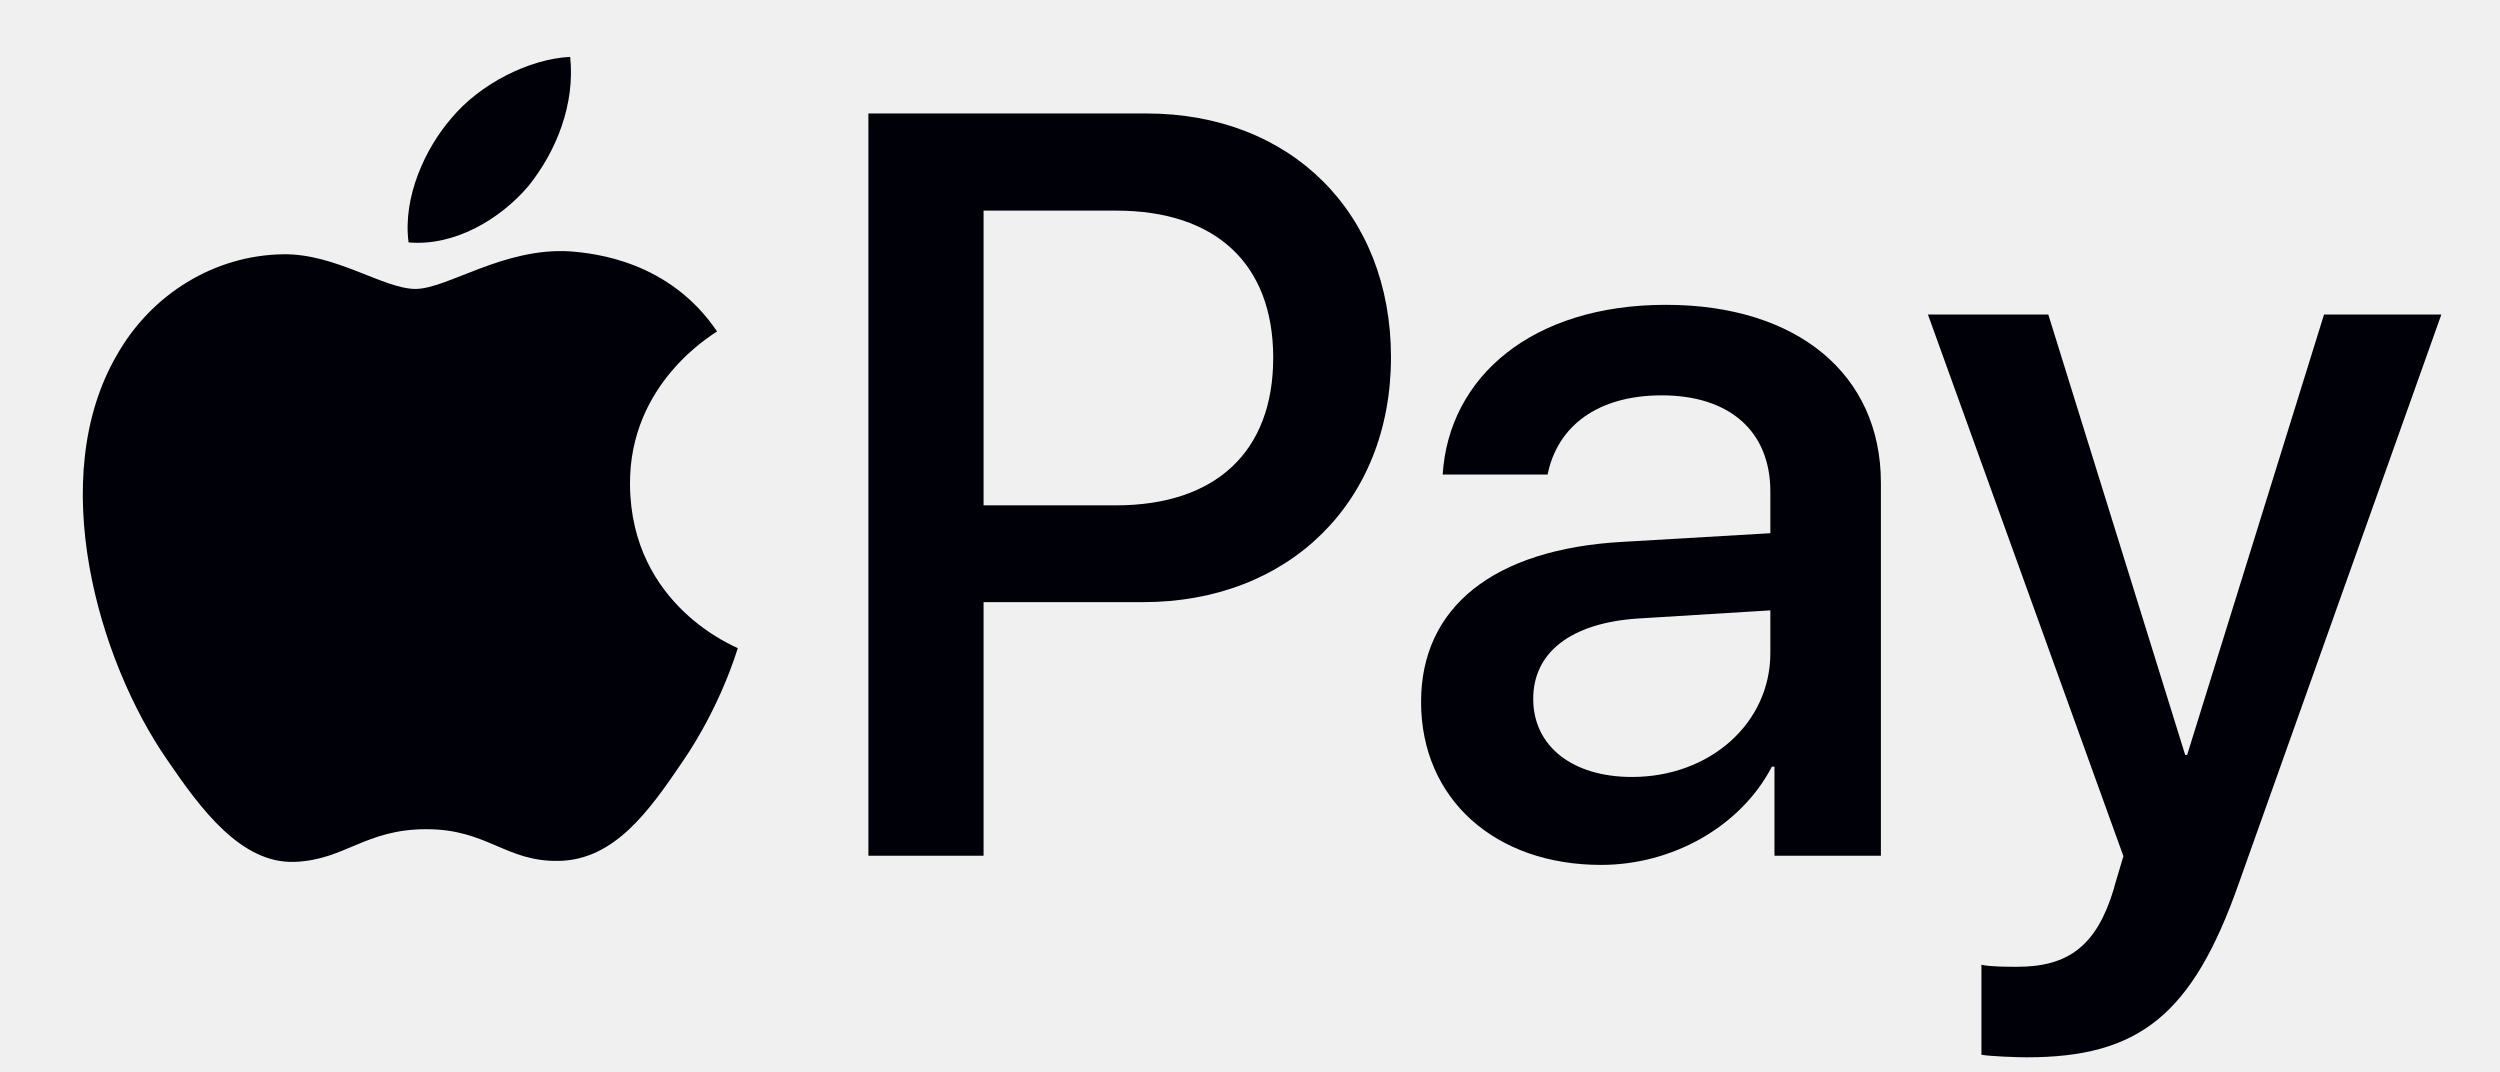
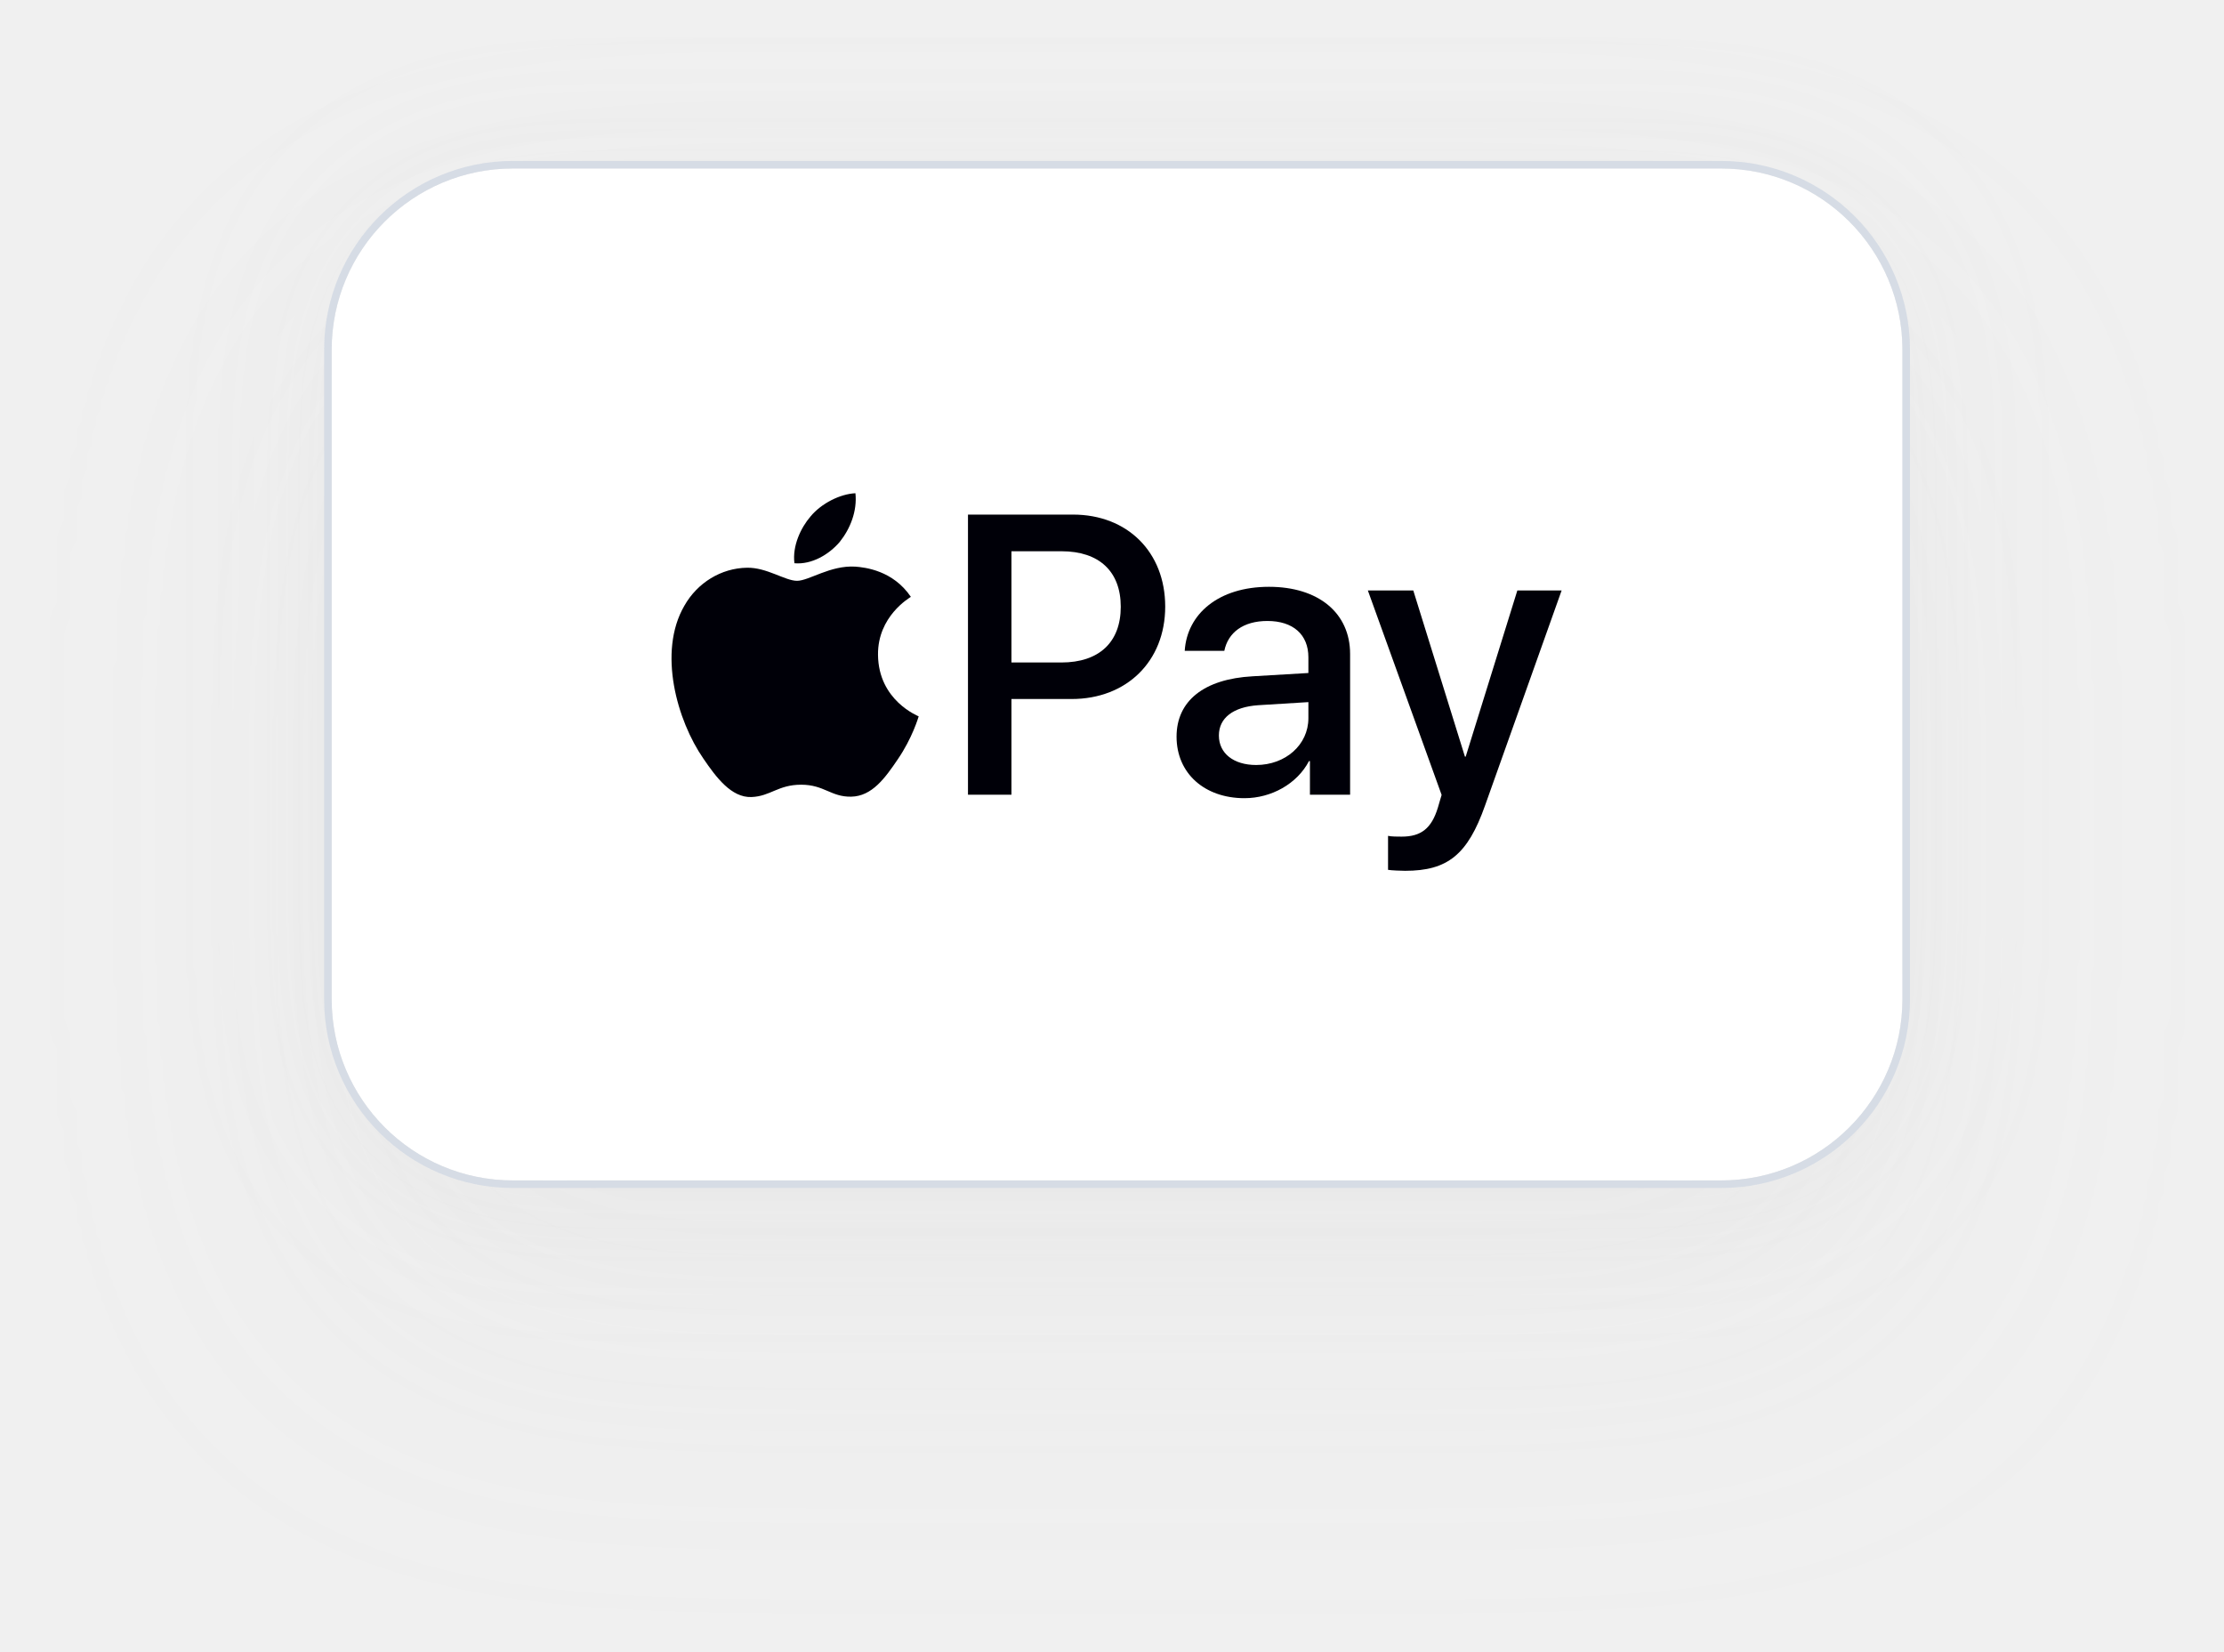
- <svg xmlns="http://www.w3.org/2000/svg" width="28" height="12" viewBox="0 0 28 12" fill="none">
-   <path d="M5.92 2.082C6.231 1.693 6.442 1.17 6.386 0.637C5.931 0.659 5.375 0.937 5.054 1.326C4.765 1.66 4.509 2.204 4.576 2.715C5.087 2.76 5.598 2.46 5.92 2.082Z" fill="#000008" />
-   <path d="M6.38 2.815C5.638 2.771 5.007 3.236 4.653 3.236C4.298 3.236 3.756 2.837 3.169 2.848C2.405 2.859 1.696 3.291 1.308 3.978C0.51 5.353 1.097 7.392 1.873 8.511C2.25 9.065 2.703 9.675 3.301 9.653C3.866 9.631 4.088 9.287 4.775 9.287C5.461 9.287 5.661 9.653 6.259 9.642C6.879 9.631 7.267 9.088 7.643 8.533C8.075 7.902 8.252 7.292 8.263 7.259C8.252 7.248 7.067 6.793 7.056 5.43C7.045 4.289 7.987 3.746 8.031 3.712C7.499 2.926 6.668 2.837 6.38 2.815Z" fill="#000008" />
-   <path d="M12.842 1.271C14.456 1.271 15.579 2.382 15.579 4.001C15.579 5.626 14.432 6.744 12.802 6.744H11.016V9.584H9.726V1.271L12.842 1.271ZM11.016 5.66H12.497C13.62 5.66 14.26 5.056 14.26 4.007C14.26 2.959 13.62 2.359 12.502 2.359H11.016V5.66Z" fill="#000008" />
-   <path d="M15.916 7.861C15.916 6.801 16.728 6.15 18.169 6.069L19.828 5.972V5.505C19.828 4.831 19.372 4.428 18.612 4.428C17.892 4.428 17.443 4.773 17.333 5.315H16.158C16.227 4.22 17.16 3.414 18.658 3.414C20.127 3.414 21.066 4.191 21.066 5.407V9.584H19.874V8.587H19.845C19.494 9.261 18.727 9.687 17.932 9.687C16.746 9.687 15.916 8.95 15.916 7.861ZM19.828 7.314V6.836L18.335 6.928C17.592 6.98 17.172 7.308 17.172 7.827C17.172 8.357 17.61 8.702 18.278 8.702C19.148 8.702 19.828 8.103 19.828 7.314Z" fill="#000008" />
-   <path d="M22.192 11.813V10.805C22.284 10.828 22.491 10.828 22.595 10.828C23.171 10.828 23.483 10.586 23.672 9.964C23.672 9.952 23.782 9.595 23.782 9.589L21.593 3.523H22.941L24.474 8.455H24.496L26.029 3.523H27.343L25.072 9.901C24.554 11.37 23.955 11.842 22.699 11.842C22.595 11.842 22.284 11.831 22.192 11.813Z" fill="#000008" />
+ <svg xmlns="http://www.w3.org/2000/svg" width="66" height="49" viewBox="0 0 66 49" fill="none">
+   <g filter="url(#filter0_dd_20_326)">
+     <rect x="9.843" y="5" width="46.614" height="30.03" rx="5.379" fill="white" />
+     <rect x="9.731" y="4.888" width="46.838" height="30.255" rx="5.491" stroke="#D6DCE5" stroke-width="0.224" />
+     <path d="M24.92 16.082C25.231 15.693 25.442 15.17 25.386 14.637C24.931 14.659 24.375 14.937 24.054 15.326C23.765 15.66 23.509 16.204 23.576 16.715C24.087 16.759 24.598 16.46 24.92 16.082Z" fill="#000008" />
+     <path d="M25.381 16.815C24.638 16.771 24.007 17.236 23.653 17.236C23.298 17.236 22.756 16.837 22.169 16.848C21.404 16.859 20.696 17.291 20.308 17.978C19.511 19.353 20.098 21.392 20.873 22.511C21.25 23.065 21.703 23.675 22.301 23.653C22.866 23.631 23.088 23.287 23.775 23.287C24.461 23.287 24.66 23.653 25.259 23.642C25.879 23.631 26.267 23.087 26.643 22.533C27.075 21.902 27.252 21.292 27.263 21.259C27.252 21.248 26.067 20.793 26.056 19.43C26.045 18.289 26.986 17.746 27.031 17.712C26.499 16.926 25.669 16.837 25.381 16.815Z" fill="#000008" />
+     <path d="M31.843 15.271C33.456 15.271 34.579 16.382 34.579 18.001C34.579 19.626 33.432 20.744 31.802 20.744H30.016V23.584H28.726V15.271L31.843 15.271ZM30.016 19.66H31.497C32.62 19.66 33.26 19.056 33.26 18.007C33.26 16.959 32.62 16.359 31.503 16.359H30.016V19.66Z" fill="#000008" />
+     <path d="M34.916 21.861C34.916 20.801 35.728 20.15 37.169 20.07L38.828 19.972V19.505C38.828 18.831 38.373 18.428 37.612 18.428C36.892 18.428 36.443 18.773 36.333 19.315H35.158C35.227 18.22 36.16 17.414 37.658 17.414C39.127 17.414 40.066 18.191 40.066 19.407V23.584H38.874V22.587H38.845C38.494 23.261 37.727 23.687 36.932 23.687C35.746 23.687 34.916 22.95 34.916 21.861ZM38.828 21.314V20.836L37.336 20.928C36.592 20.98 36.172 21.308 36.172 21.827C36.172 22.357 36.61 22.702 37.278 22.702C38.148 22.702 38.828 22.103 38.828 21.314Z" fill="#000008" />
+     <path d="M41.192 25.813V24.805C41.284 24.828 41.492 24.828 41.595 24.828C42.171 24.828 42.483 24.586 42.672 23.964C42.672 23.952 42.782 23.595 42.782 23.59L40.593 17.523H41.941L43.474 22.455H43.496L45.029 17.523H46.343L44.072 23.901C43.554 25.37 42.955 25.842 41.699 25.842C41.595 25.842 41.284 25.831 41.192 25.813Z" fill="#000008" />
+   </g>
+   <defs>
+     <filter id="filter0_dd_20_326" x="0.654" y="0.294" width="64.991" height="48.407" filterUnits="userSpaceOnUse" color-interpolation-filters="sRGB">
+       <feFlood flood-opacity="0" result="BackgroundImageFix" />
+       <feColorMatrix in="SourceAlpha" type="matrix" values="0 0 0 0 0 0 0 0 0 0 0 0 0 0 0 0 0 0 127 0" result="hardAlpha" />
+       <feOffset dy="0.448" />
+       <feGaussianBlur stdDeviation="2.241" />
+       <feColorMatrix type="matrix" values="0 0 0 0 0.718 0 0 0 0 0.718 0 0 0 0 0.718 0 0 0 0.08 0" />
+       <feBlend mode="normal" in2="BackgroundImageFix" result="effect1_dropShadow_20_326" />
+       <feColorMatrix in="SourceAlpha" type="matrix" values="0 0 0 0 0 0 0 0 0 0 0 0 0 0 0 0 0 0 127 0" result="hardAlpha" />
+       <feOffset dy="4.482" />
+       <feGaussianBlur stdDeviation="4.482" />
+       <feColorMatrix type="matrix" values="0 0 0 0 0.718 0 0 0 0 0.718 0 0 0 0 0.718 0 0 0 0.08 0" />
+       <feBlend mode="normal" in2="effect1_dropShadow_20_326" result="effect2_dropShadow_20_326" />
+       <feBlend mode="normal" in="SourceGraphic" in2="effect2_dropShadow_20_326" result="shape" />
+     </filter>
+   </defs>
</svg>
